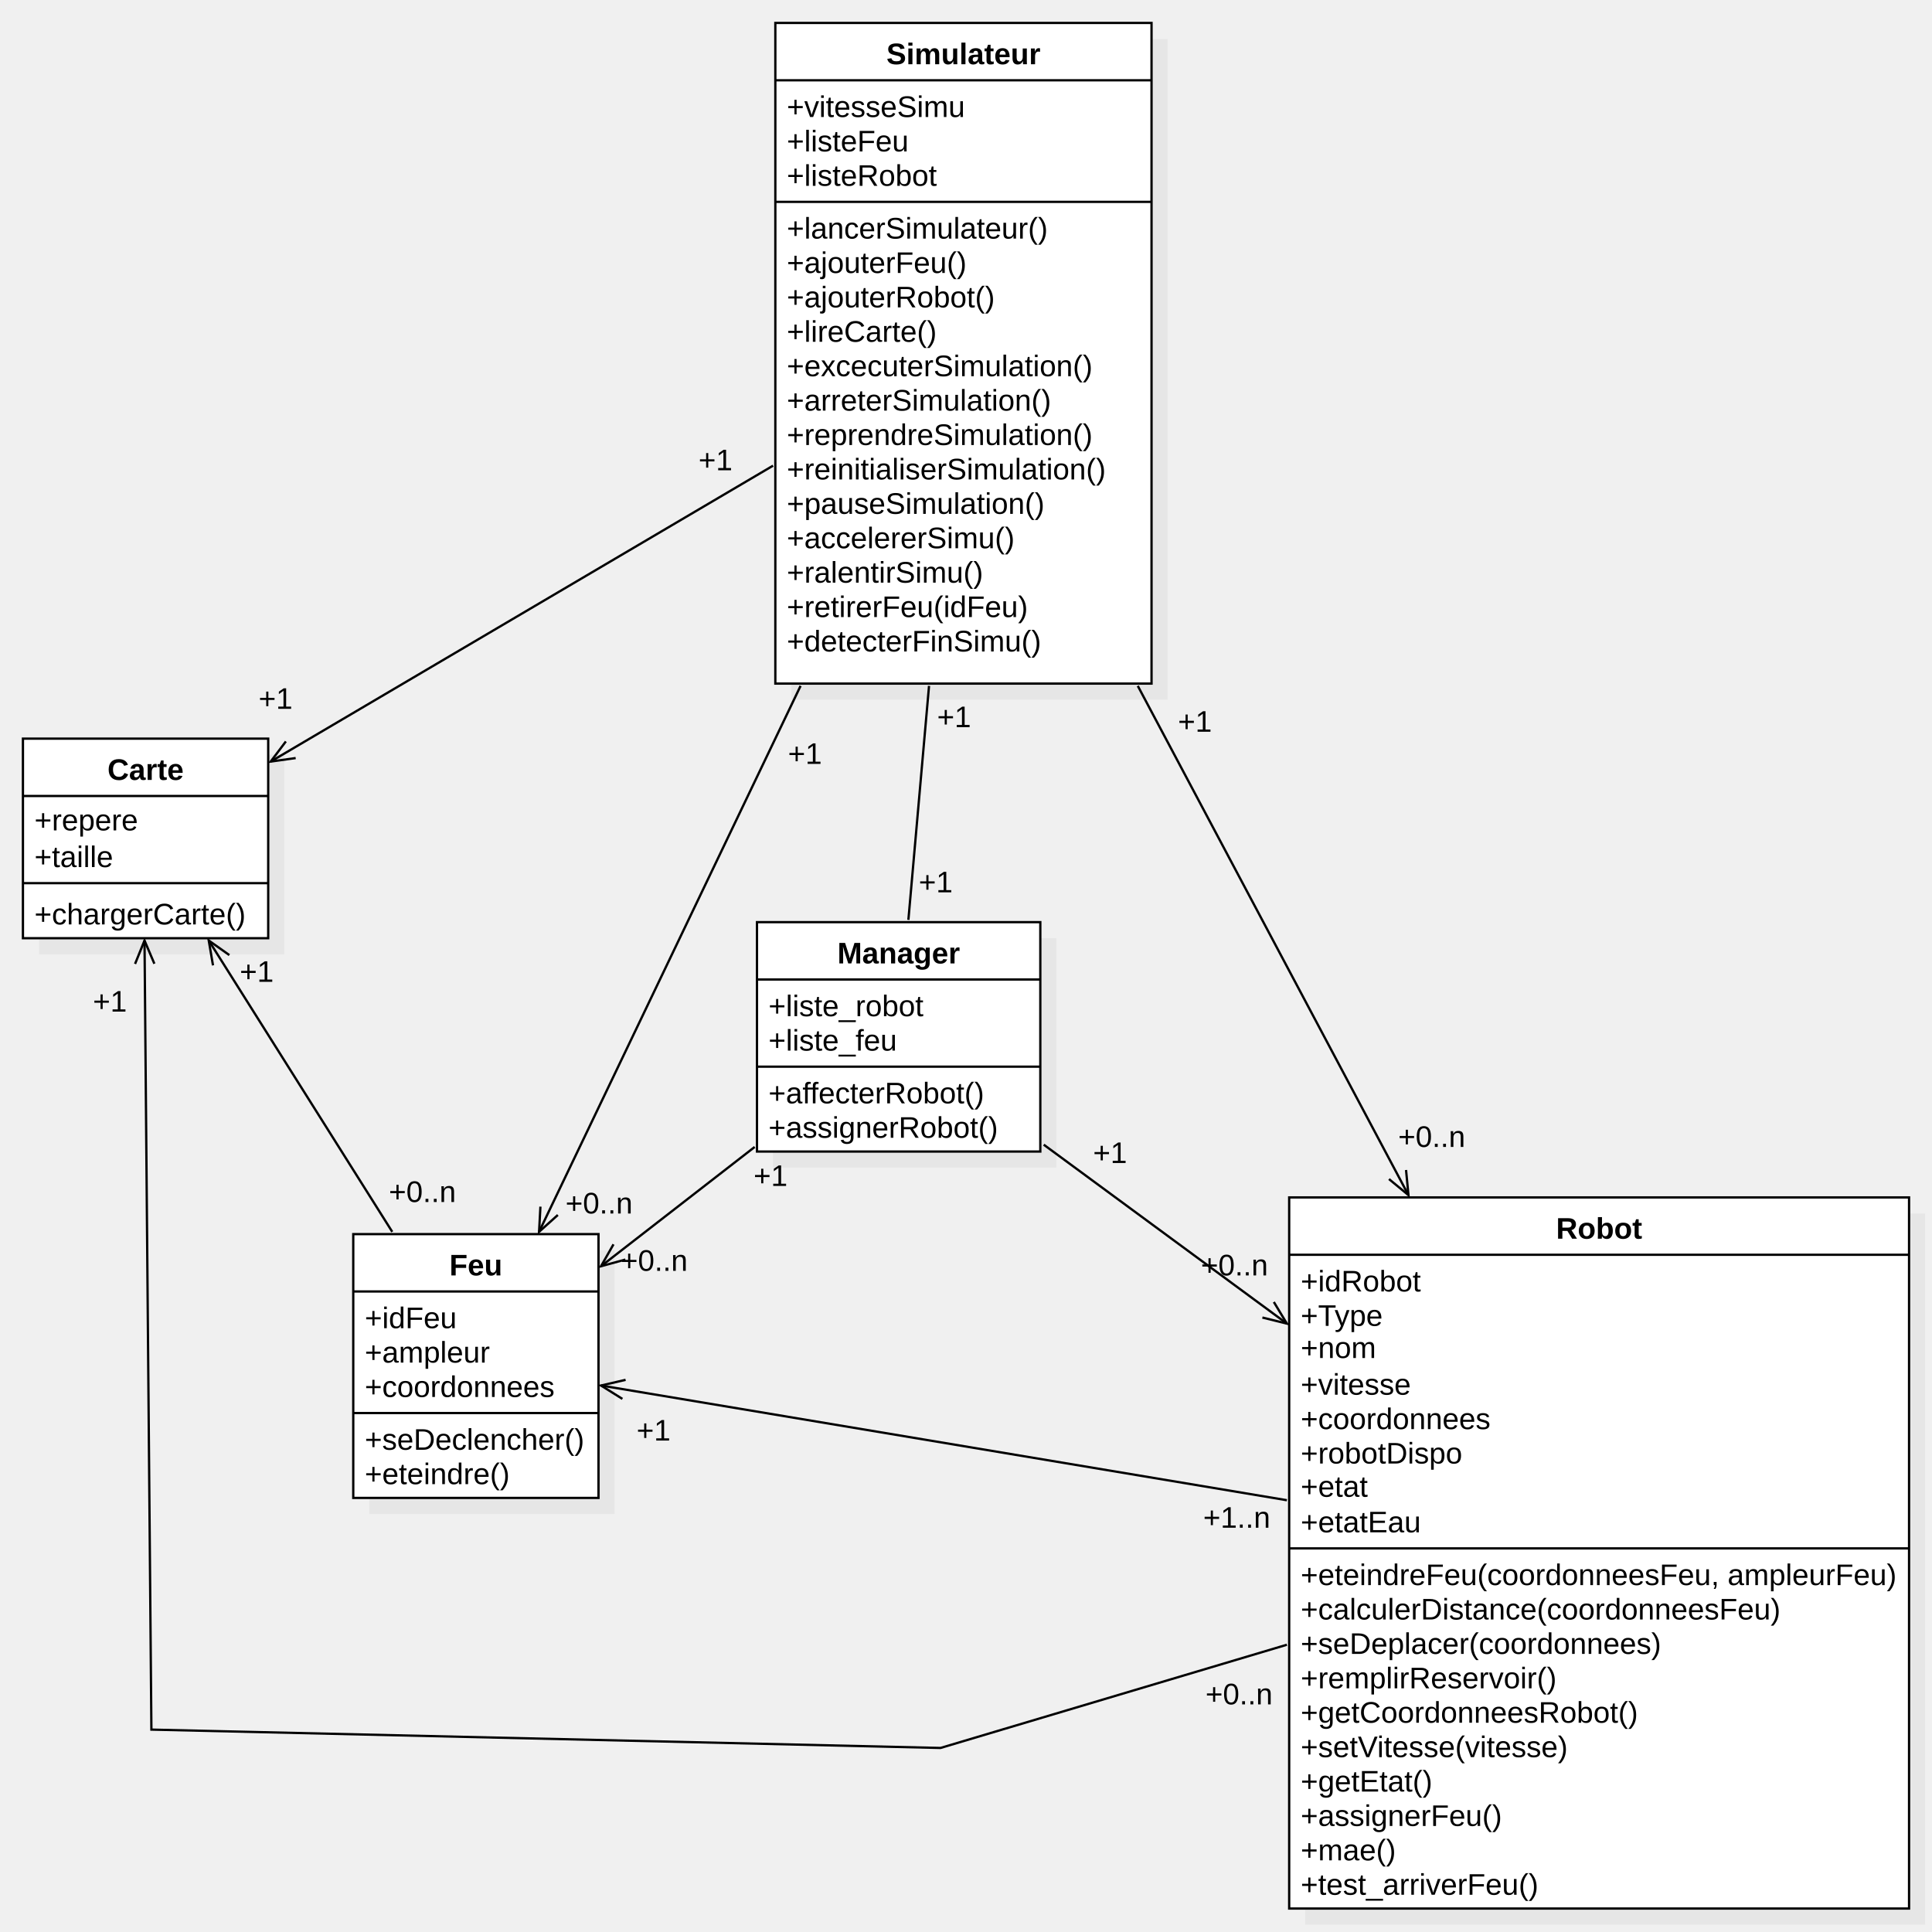
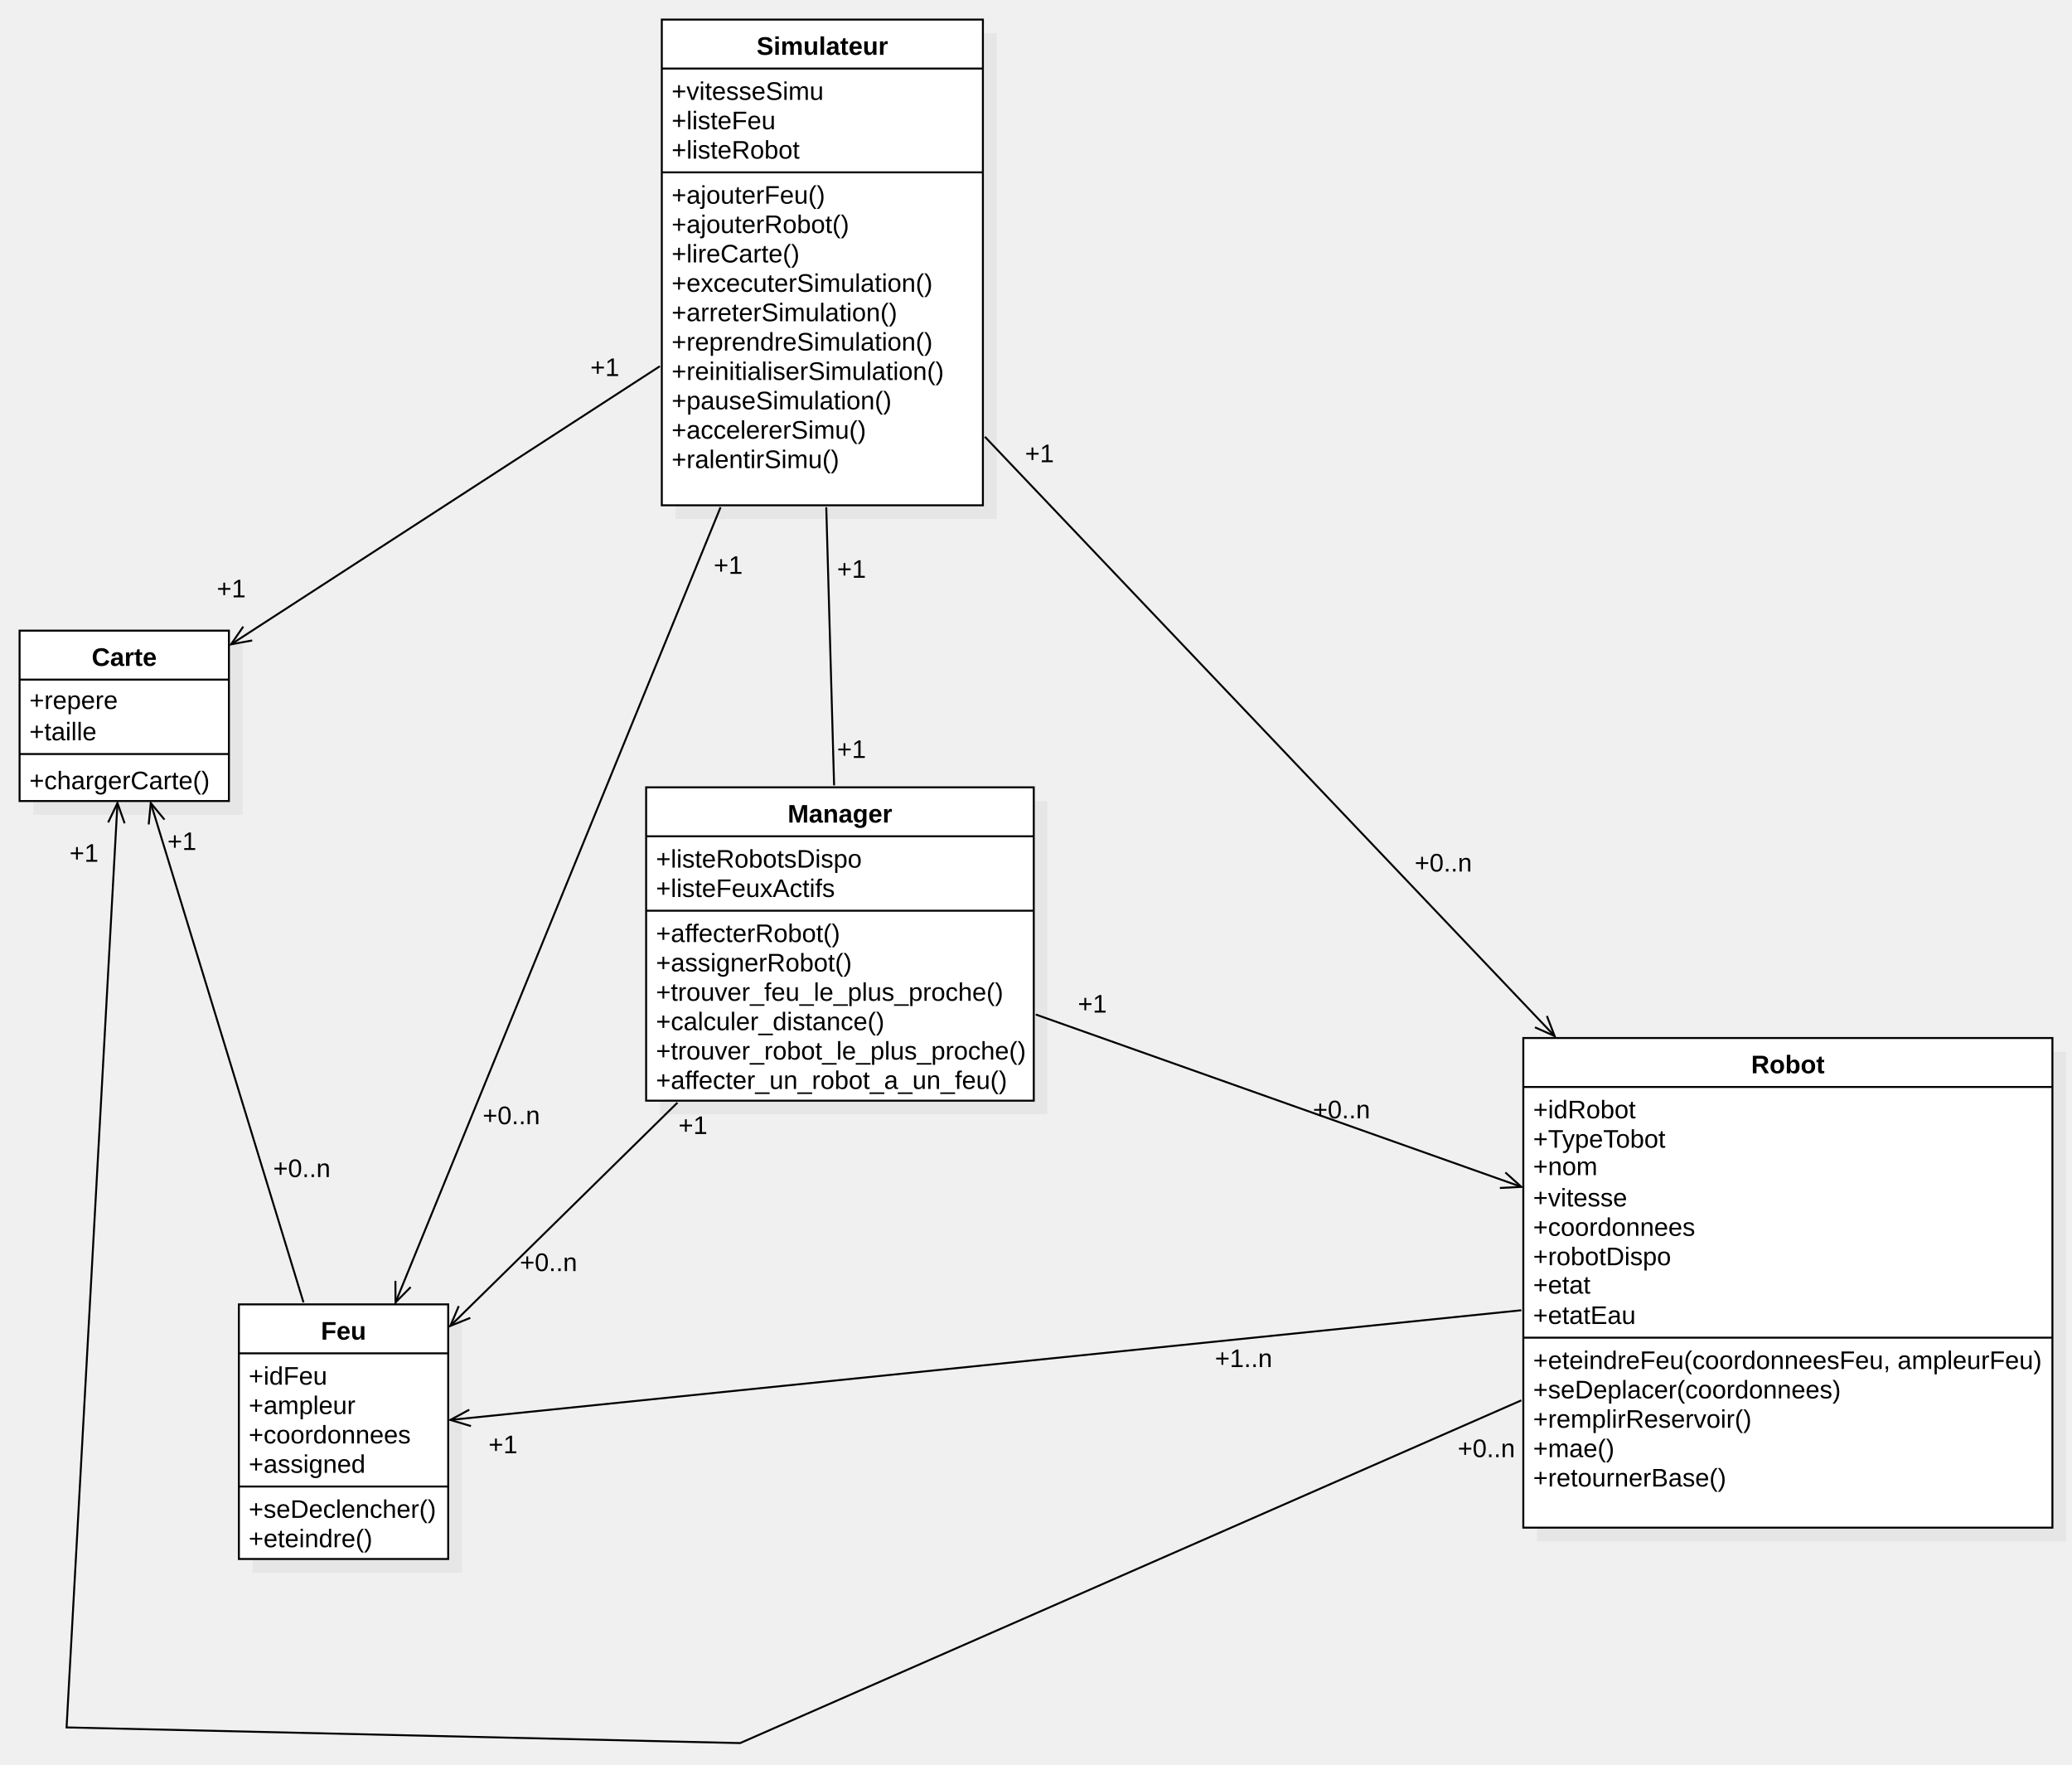
- <svg xmlns="http://www.w3.org/2000/svg" version="1.1" width="842.231" height="842">
+ <svg xmlns="http://www.w3.org/2000/svg" version="1.1" width="1058.231" height="901">
  <defs />
  <g>
    <g transform="translate(-38,10) scale(1,1)">
-       <rect fill="#C0C0C0" stroke="none" x="383" y="7" width="163.997" height="288" opacity="0.2" />
-     </g>
-     <g transform="translate(-38,10) scale(1,1)">
-       <rect fill="#ffffff" stroke="none" x="376" y="0" width="163.997" height="288" />
-     </g>
-     <g transform="translate(-38,10) scale(1,1)">
-       <path fill="none" stroke="#000000" d="M 376 0 L 539.997 0 L 539.997 288 L 376 288 L 376 0 Z Z" stroke-miterlimit="10" />
+       <rect fill="#C0C0C0" stroke="none" x="383" y="7" width="163.997" height="248" opacity="0.2" />
+     </g>
+     <g transform="translate(-38,10) scale(1,1)">
+       <rect fill="#ffffff" stroke="none" x="376" y="0" width="163.997" height="248" />
+     </g>
+     <g transform="translate(-38,10) scale(1,1)">
+       <path fill="none" stroke="#000000" d="M 376 0 L 539.997 0 L 539.997 248 L 376 248 L 376 0 Z Z" stroke-miterlimit="10" />
    </g>
    <g transform="translate(-38,10) scale(1,1)">
      <path fill="none" stroke="#000000" d="M 376 25 L 539.997 25" stroke-miterlimit="10" />
    </g>
    <g transform="translate(-38,10) scale(1,1)">
      <path fill="none" stroke="#000000" d="M 376 78 L 539.997 78" stroke-miterlimit="10" />
    </g>
    <g transform="translate(-38,10) scale(1,1)">
      <g>
        <path fill="none" stroke="none" />
        <text fill="#000000" stroke="none" font-family="Arial" font-size="13px" font-style="normal" font-weight="bold" text-decoration="none" x="424.407" y="18">Simulateur</text>
      </g>
    </g>
    <g transform="translate(-38,10) scale(1,1)">
      <g>
        <path fill="none" stroke="none" />
        <text fill="#000000" stroke="none" font-family="Arial" font-size="13px" font-style="normal" font-weight="normal" text-decoration="none" x="381" y="41">+vitesseSimu</text>
      </g>
    </g>
    <g transform="translate(-38,10) scale(1,1)">
      <g>
        <path fill="none" stroke="none" />
        <text fill="#000000" stroke="none" font-family="Arial" font-size="13px" font-style="normal" font-weight="normal" text-decoration="none" x="381" y="56">+listeFeu</text>
      </g>
    </g>
    <g transform="translate(-38,10) scale(1,1)">
      <g>
        <path fill="none" stroke="none" />
        <text fill="#000000" stroke="none" font-family="Arial" font-size="13px" font-style="normal" font-weight="normal" text-decoration="none" x="381" y="71">+listeRobot</text>
      </g>
    </g>
    <g transform="translate(-38,10) scale(1,1)">
      <g>
        <path fill="none" stroke="none" />
-         <text fill="#000000" stroke="none" font-family="Arial" font-size="13px" font-style="normal" font-weight="normal" text-decoration="none" x="381" y="94">+lancerSimulateur()</text>
-       </g>
-     </g>
-     <g transform="translate(-38,10) scale(1,1)">
-       <g>
-         <path fill="none" stroke="none" />
-         <text fill="#000000" stroke="none" font-family="Arial" font-size="13px" font-style="normal" font-weight="normal" text-decoration="none" x="381" y="109">+ajouterFeu()</text>
-       </g>
-     </g>
-     <g transform="translate(-38,10) scale(1,1)">
-       <g>
-         <path fill="none" stroke="none" />
-         <text fill="#000000" stroke="none" font-family="Arial" font-size="13px" font-style="normal" font-weight="normal" text-decoration="none" x="381" y="124">+ajouterRobot()</text>
-       </g>
-     </g>
-     <g transform="translate(-38,10) scale(1,1)">
-       <g>
-         <path fill="none" stroke="none" />
-         <text fill="#000000" stroke="none" font-family="Arial" font-size="13px" font-style="normal" font-weight="normal" text-decoration="none" x="381" y="139">+lireCarte()</text>
-       </g>
-     </g>
-     <g transform="translate(-38,10) scale(1,1)">
-       <g>
-         <path fill="none" stroke="none" />
-         <text fill="#000000" stroke="none" font-family="Arial" font-size="13px" font-style="normal" font-weight="normal" text-decoration="none" x="381" y="154">+excecuterSimulation()</text>
-       </g>
-     </g>
-     <g transform="translate(-38,10) scale(1,1)">
-       <g>
-         <path fill="none" stroke="none" />
-         <text fill="#000000" stroke="none" font-family="Arial" font-size="13px" font-style="normal" font-weight="normal" text-decoration="none" x="381" y="169">+arreterSimulation()</text>
-       </g>
-     </g>
-     <g transform="translate(-38,10) scale(1,1)">
-       <g>
-         <path fill="none" stroke="none" />
-         <text fill="#000000" stroke="none" font-family="Arial" font-size="13px" font-style="normal" font-weight="normal" text-decoration="none" x="381" y="184">+reprendreSimulation()</text>
-       </g>
-     </g>
-     <g transform="translate(-38,10) scale(1,1)">
-       <g>
-         <path fill="none" stroke="none" />
-         <text fill="#000000" stroke="none" font-family="Arial" font-size="13px" font-style="normal" font-weight="normal" text-decoration="none" x="381" y="199">+reinitialiserSimulation()</text>
-       </g>
-     </g>
-     <g transform="translate(-38,10) scale(1,1)">
-       <g>
-         <path fill="none" stroke="none" />
-         <text fill="#000000" stroke="none" font-family="Arial" font-size="13px" font-style="normal" font-weight="normal" text-decoration="none" x="381" y="214">+pauseSimulation()</text>
-       </g>
-     </g>
-     <g transform="translate(-38,10) scale(1,1)">
-       <g>
-         <path fill="none" stroke="none" />
-         <text fill="#000000" stroke="none" font-family="Arial" font-size="13px" font-style="normal" font-weight="normal" text-decoration="none" x="381" y="229">+accelererSimu()</text>
-       </g>
-     </g>
-     <g transform="translate(-38,10) scale(1,1)">
-       <g>
-         <path fill="none" stroke="none" />
-         <text fill="#000000" stroke="none" font-family="Arial" font-size="13px" font-style="normal" font-weight="normal" text-decoration="none" x="381" y="244">+ralentirSimu()</text>
-       </g>
-     </g>
-     <g transform="translate(-38,10) scale(1,1)">
-       <g>
-         <path fill="none" stroke="none" />
-         <text fill="#000000" stroke="none" font-family="Arial" font-size="13px" font-style="normal" font-weight="normal" text-decoration="none" x="381" y="259">+retirerFeu(idFeu)</text>
-       </g>
-     </g>
-     <g transform="translate(-38,10) scale(1,1)">
-       <g>
-         <path fill="none" stroke="none" />
-         <text fill="#000000" stroke="none" font-family="Arial" font-size="13px" font-style="normal" font-weight="normal" text-decoration="none" x="381" y="274">+detecterFinSimu()</text>
+         <text fill="#000000" stroke="none" font-family="Arial" font-size="13px" font-style="normal" font-weight="normal" text-decoration="none" x="381" y="94">+ajouterFeu()</text>
+       </g>
+     </g>
+     <g transform="translate(-38,10) scale(1,1)">
+       <g>
+         <path fill="none" stroke="none" />
+         <text fill="#000000" stroke="none" font-family="Arial" font-size="13px" font-style="normal" font-weight="normal" text-decoration="none" x="381" y="109">+ajouterRobot()</text>
+       </g>
+     </g>
+     <g transform="translate(-38,10) scale(1,1)">
+       <g>
+         <path fill="none" stroke="none" />
+         <text fill="#000000" stroke="none" font-family="Arial" font-size="13px" font-style="normal" font-weight="normal" text-decoration="none" x="381" y="124">+lireCarte()</text>
+       </g>
+     </g>
+     <g transform="translate(-38,10) scale(1,1)">
+       <g>
+         <path fill="none" stroke="none" />
+         <text fill="#000000" stroke="none" font-family="Arial" font-size="13px" font-style="normal" font-weight="normal" text-decoration="none" x="381" y="139">+excecuterSimulation()</text>
+       </g>
+     </g>
+     <g transform="translate(-38,10) scale(1,1)">
+       <g>
+         <path fill="none" stroke="none" />
+         <text fill="#000000" stroke="none" font-family="Arial" font-size="13px" font-style="normal" font-weight="normal" text-decoration="none" x="381" y="154">+arreterSimulation()</text>
+       </g>
+     </g>
+     <g transform="translate(-38,10) scale(1,1)">
+       <g>
+         <path fill="none" stroke="none" />
+         <text fill="#000000" stroke="none" font-family="Arial" font-size="13px" font-style="normal" font-weight="normal" text-decoration="none" x="381" y="169">+reprendreSimulation()</text>
+       </g>
+     </g>
+     <g transform="translate(-38,10) scale(1,1)">
+       <g>
+         <path fill="none" stroke="none" />
+         <text fill="#000000" stroke="none" font-family="Arial" font-size="13px" font-style="normal" font-weight="normal" text-decoration="none" x="381" y="184">+reinitialiserSimulation()</text>
+       </g>
+     </g>
+     <g transform="translate(-38,10) scale(1,1)">
+       <g>
+         <path fill="none" stroke="none" />
+         <text fill="#000000" stroke="none" font-family="Arial" font-size="13px" font-style="normal" font-weight="normal" text-decoration="none" x="381" y="199">+pauseSimulation()</text>
+       </g>
+     </g>
+     <g transform="translate(-38,10) scale(1,1)">
+       <g>
+         <path fill="none" stroke="none" />
+         <text fill="#000000" stroke="none" font-family="Arial" font-size="13px" font-style="normal" font-weight="normal" text-decoration="none" x="381" y="214">+accelererSimu()</text>
+       </g>
+     </g>
+     <g transform="translate(-38,10) scale(1,1)">
+       <g>
+         <path fill="none" stroke="none" />
+         <text fill="#000000" stroke="none" font-family="Arial" font-size="13px" font-style="normal" font-weight="normal" text-decoration="none" x="381" y="229">+ralentirSimu()</text>
      </g>
    </g>
    <g transform="translate(-38,10) scale(1,1)">
      <rect fill="#C0C0C0" stroke="none" x="55" y="319" width="106.92" height="87" opacity="0.2" />
    </g>
    <g transform="translate(-38,10) scale(1,1)">
      <rect fill="#ffffff" stroke="none" x="48" y="312" width="106.92" height="87" />
    </g>
    <g transform="translate(-38,10) scale(1,1)">
      <path fill="none" stroke="#000000" d="M 48 312 L 154.92 312 L 154.92 399 L 48 399 L 48 312 Z Z" stroke-miterlimit="10" />
    </g>
    <g transform="translate(-38,10) scale(1,1)">
      <path fill="none" stroke="#000000" d="M 48 337 L 154.92 337" stroke-miterlimit="10" />
    </g>
    <g transform="translate(-38,10) scale(1,1)">
      <path fill="none" stroke="#000000" d="M 48 375 L 154.92 375" stroke-miterlimit="10" />
    </g>
    <g transform="translate(-38,10) scale(1,1)">
      <g>
        <path fill="none" stroke="none" />
        <text fill="#000000" stroke="none" font-family="Arial" font-size="13px" font-style="normal" font-weight="bold" text-decoration="none" x="84.842" y="330">Carte</text>
      </g>
    </g>
    <g transform="translate(-38,10) scale(1,1)">
      <g>
        <path fill="none" stroke="none" />
        <text fill="#000000" stroke="none" font-family="Arial" font-size="13px" font-style="normal" font-weight="normal" text-decoration="none" x="53" y="352">+repere</text>
      </g>
    </g>
    <g transform="translate(-38,10) scale(1,1)">
      <g>
        <path fill="none" stroke="none" />
        <text fill="#000000" stroke="none" font-family="Arial" font-size="13px" font-style="normal" font-weight="normal" text-decoration="none" x="53" y="368">+taille</text>
      </g>
    </g>
    <g transform="translate(-38,10) scale(1,1)">
      <g>
        <path fill="none" stroke="none" />
        <text fill="#000000" stroke="none" font-family="Arial" font-size="13px" font-style="normal" font-weight="normal" text-decoration="none" x="53" y="393">+chargerCarte()</text>
      </g>
    </g>
    <g transform="translate(-38,10) scale(1,1)">
-       <rect fill="#C0C0C0" stroke="none" x="375" y="399" width="123.512" height="100" opacity="0.2" />
-     </g>
-     <g transform="translate(-38,10) scale(1,1)">
-       <rect fill="#ffffff" stroke="none" x="368" y="392" width="123.512" height="100" />
-     </g>
-     <g transform="translate(-38,10) scale(1,1)">
-       <path fill="none" stroke="#000000" d="M 368 392 L 491.512 392 L 491.512 492 L 368 492 L 368 392 Z Z" stroke-miterlimit="10" />
-     </g>
-     <g transform="translate(-38,10) scale(1,1)">
-       <path fill="none" stroke="#000000" d="M 368 417 L 491.512 417" stroke-miterlimit="10" />
-     </g>
-     <g transform="translate(-38,10) scale(1,1)">
-       <path fill="none" stroke="#000000" d="M 368 455 L 491.512 455" stroke-miterlimit="10" />
-     </g>
-     <g transform="translate(-38,10) scale(1,1)">
-       <g>
-         <path fill="none" stroke="none" />
-         <text fill="#000000" stroke="none" font-family="Arial" font-size="13px" font-style="normal" font-weight="bold" text-decoration="none" x="403.026" y="410">Manager</text>
-       </g>
-     </g>
-     <g transform="translate(-38,10) scale(1,1)">
-       <g>
-         <path fill="none" stroke="none" />
-         <text fill="#000000" stroke="none" font-family="Arial" font-size="13px" font-style="normal" font-weight="normal" text-decoration="none" x="373" y="433">+liste_robot</text>
-       </g>
-     </g>
-     <g transform="translate(-38,10) scale(1,1)">
-       <g>
-         <path fill="none" stroke="none" />
-         <text fill="#000000" stroke="none" font-family="Arial" font-size="13px" font-style="normal" font-weight="normal" text-decoration="none" x="373" y="448">+liste_feu</text>
+       <rect fill="#C0C0C0" stroke="none" x="375" y="399" width="197.976" height="160" opacity="0.2" />
+     </g>
+     <g transform="translate(-38,10) scale(1,1)">
+       <rect fill="#ffffff" stroke="none" x="368" y="392" width="197.976" height="160" />
+     </g>
+     <g transform="translate(-38,10) scale(1,1)">
+       <path fill="none" stroke="#000000" d="M 368 392 L 565.976 392 L 565.976 552 L 368 552 L 368 392 Z Z" stroke-miterlimit="10" />
+     </g>
+     <g transform="translate(-38,10) scale(1,1)">
+       <path fill="none" stroke="#000000" d="M 368 417 L 565.976 417" stroke-miterlimit="10" />
+     </g>
+     <g transform="translate(-38,10) scale(1,1)">
+       <path fill="none" stroke="#000000" d="M 368 455 L 565.976 455" stroke-miterlimit="10" />
+     </g>
+     <g transform="translate(-38,10) scale(1,1)">
+       <g>
+         <path fill="none" stroke="none" />
+         <text fill="#000000" stroke="none" font-family="Arial" font-size="13px" font-style="normal" font-weight="bold" text-decoration="none" x="440.258" y="410">Manager</text>
+       </g>
+     </g>
+     <g transform="translate(-38,10) scale(1,1)">
+       <g>
+         <path fill="none" stroke="none" />
+         <text fill="#000000" stroke="none" font-family="Arial" font-size="13px" font-style="normal" font-weight="normal" text-decoration="none" x="373" y="433">+listeRobotsDispo</text>
+       </g>
+     </g>
+     <g transform="translate(-38,10) scale(1,1)">
+       <g>
+         <path fill="none" stroke="none" />
+         <text fill="#000000" stroke="none" font-family="Arial" font-size="13px" font-style="normal" font-weight="normal" text-decoration="none" x="373" y="448">+listeFeuxActifs</text>
      </g>
    </g>
    <g transform="translate(-38,10) scale(1,1)">
      <g>
        <path fill="none" stroke="none" />
        <text fill="#000000" stroke="none" font-family="Arial" font-size="13px" font-style="normal" font-weight="normal" text-decoration="none" x="373" y="471">+affecterRobot()</text>
      </g>
    </g>
    <g transform="translate(-38,10) scale(1,1)">
      <g>
        <path fill="none" stroke="none" />
        <text fill="#000000" stroke="none" font-family="Arial" font-size="13px" font-style="normal" font-weight="normal" text-decoration="none" x="373" y="486">+assignerRobot()</text>
      </g>
    </g>
    <g transform="translate(-38,10) scale(1,1)">
-       <rect fill="#C0C0C0" stroke="none" x="199" y="535" width="106.906" height="115" opacity="0.2" />
-     </g>
-     <g transform="translate(-38,10) scale(1,1)">
-       <rect fill="#ffffff" stroke="none" x="192" y="528" width="106.906" height="115" />
-     </g>
-     <g transform="translate(-38,10) scale(1,1)">
-       <path fill="none" stroke="#000000" d="M 192 528 L 298.906 528 L 298.906 643 L 192 643 L 192 528 Z Z" stroke-miterlimit="10" />
-     </g>
-     <g transform="translate(-38,10) scale(1,1)">
-       <path fill="none" stroke="#000000" d="M 192 553 L 298.906 553" stroke-miterlimit="10" />
-     </g>
-     <g transform="translate(-38,10) scale(1,1)">
-       <path fill="none" stroke="#000000" d="M 192 606 L 298.906 606" stroke-miterlimit="10" />
-     </g>
-     <g transform="translate(-38,10) scale(1,1)">
-       <g>
-         <path fill="none" stroke="none" />
-         <text fill="#000000" stroke="none" font-family="Arial" font-size="13px" font-style="normal" font-weight="bold" text-decoration="none" x="233.897" y="546">Feu</text>
-       </g>
-     </g>
-     <g transform="translate(-38,10) scale(1,1)">
-       <g>
-         <path fill="none" stroke="none" />
-         <text fill="#000000" stroke="none" font-family="Arial" font-size="13px" font-style="normal" font-weight="normal" text-decoration="none" x="197" y="569">+idFeu</text>
-       </g>
-     </g>
-     <g transform="translate(-38,10) scale(1,1)">
-       <g>
-         <path fill="none" stroke="none" />
-         <text fill="#000000" stroke="none" font-family="Arial" font-size="13px" font-style="normal" font-weight="normal" text-decoration="none" x="197" y="584">+ampleur</text>
-       </g>
-     </g>
-     <g transform="translate(-38,10) scale(1,1)">
-       <g>
-         <path fill="none" stroke="none" />
-         <text fill="#000000" stroke="none" font-family="Arial" font-size="13px" font-style="normal" font-weight="normal" text-decoration="none" x="197" y="599">+coordonnees</text>
-       </g>
-     </g>
-     <g transform="translate(-38,10) scale(1,1)">
-       <g>
-         <path fill="none" stroke="none" />
-         <text fill="#000000" stroke="none" font-family="Arial" font-size="13px" font-style="normal" font-weight="normal" text-decoration="none" x="197" y="622">+seDeclencher()</text>
-       </g>
-     </g>
-     <g transform="translate(-38,10) scale(1,1)">
-       <g>
-         <path fill="none" stroke="none" />
-         <text fill="#000000" stroke="none" font-family="Arial" font-size="13px" font-style="normal" font-weight="normal" text-decoration="none" x="197" y="637">+eteindre()</text>
-       </g>
-     </g>
-     <g transform="translate(-38,10) scale(1,1)">
-       <rect fill="#C0C0C0" stroke="none" x="607" y="519" width="270.231" height="310" opacity="0.2" />
-     </g>
-     <g transform="translate(-38,10) scale(1,1)">
-       <rect fill="#ffffff" stroke="none" x="600" y="512" width="270.231" height="310" />
-     </g>
-     <g transform="translate(-38,10) scale(1,1)">
-       <path fill="none" stroke="#000000" d="M 600 512 L 870.231 512 L 870.231 822 L 600 822 L 600 512 Z Z" stroke-miterlimit="10" />
-     </g>
-     <g transform="translate(-38,10) scale(1,1)">
-       <path fill="none" stroke="#000000" d="M 600 537 L 870.231 537" stroke-miterlimit="10" />
-     </g>
-     <g transform="translate(-38,10) scale(1,1)">
-       <path fill="none" stroke="#000000" d="M 600 665 L 870.231 665" stroke-miterlimit="10" />
-     </g>
-     <g transform="translate(-38,10) scale(1,1)">
-       <g>
-         <path fill="none" stroke="none" />
-         <text fill="#000000" stroke="none" font-family="Arial" font-size="13px" font-style="normal" font-weight="bold" text-decoration="none" x="716.346" y="530">Robot</text>
-       </g>
-     </g>
-     <g transform="translate(-38,10) scale(1,1)">
-       <g>
-         <path fill="none" stroke="none" />
-         <text fill="#000000" stroke="none" font-family="Arial" font-size="13px" font-style="normal" font-weight="normal" text-decoration="none" x="605" y="553">+idRobot</text>
-       </g>
-     </g>
-     <g transform="translate(-38,10) scale(1,1)">
-       <g>
-         <path fill="none" stroke="none" />
-         <text fill="#000000" stroke="none" font-family="Arial" font-size="13px" font-style="normal" font-weight="normal" text-decoration="none" x="605" y="568">+Type</text>
-       </g>
-     </g>
-     <g transform="translate(-38,10) scale(1,1)">
-       <g>
-         <path fill="none" stroke="none" />
-         <text fill="#000000" stroke="none" font-family="Arial" font-size="13px" font-style="normal" font-weight="normal" text-decoration="none" x="605" y="582">+nom</text>
-       </g>
-     </g>
-     <g transform="translate(-38,10) scale(1,1)">
-       <g>
-         <path fill="none" stroke="none" />
-         <text fill="#000000" stroke="none" font-family="Arial" font-size="13px" font-style="normal" font-weight="normal" text-decoration="none" x="605" y="598">+vitesse</text>
-       </g>
-     </g>
-     <g transform="translate(-38,10) scale(1,1)">
-       <g>
-         <path fill="none" stroke="none" />
-         <text fill="#000000" stroke="none" font-family="Arial" font-size="13px" font-style="normal" font-weight="normal" text-decoration="none" x="605" y="613">+coordonnees</text>
-       </g>
-     </g>
-     <g transform="translate(-38,10) scale(1,1)">
-       <g>
-         <path fill="none" stroke="none" />
-         <text fill="#000000" stroke="none" font-family="Arial" font-size="13px" font-style="normal" font-weight="normal" text-decoration="none" x="605" y="628">+robotDispo</text>
-       </g>
-     </g>
-     <g transform="translate(-38,10) scale(1,1)">
-       <g>
-         <path fill="none" stroke="none" />
-         <text fill="#000000" stroke="none" font-family="Arial" font-size="13px" font-style="normal" font-weight="normal" text-decoration="none" x="605" y="642.5">+etat</text>
-       </g>
-     </g>
-     <g transform="translate(-38,10) scale(1,1)">
-       <g>
-         <path fill="none" stroke="none" />
-         <text fill="#000000" stroke="none" font-family="Arial" font-size="13px" font-style="normal" font-weight="normal" text-decoration="none" x="605" y="658">+etatEau</text>
-       </g>
-     </g>
-     <g transform="translate(-38,10) scale(1,1)">
-       <g>
-         <path fill="none" stroke="none" />
-         <text fill="#000000" stroke="none" font-family="Arial" font-size="13px" font-style="normal" font-weight="normal" text-decoration="none" x="605" y="681">+eteindreFeu(coordonneesFeu, ampleurFeu)</text>
-       </g>
-     </g>
-     <g transform="translate(-38,10) scale(1,1)">
-       <g>
-         <path fill="none" stroke="none" />
-         <text fill="#000000" stroke="none" font-family="Arial" font-size="13px" font-style="normal" font-weight="normal" text-decoration="none" x="605" y="696">+calculerDistance(coordonneesFeu)</text>
-       </g>
-     </g>
-     <g transform="translate(-38,10) scale(1,1)">
-       <g>
-         <path fill="none" stroke="none" />
-         <text fill="#000000" stroke="none" font-family="Arial" font-size="13px" font-style="normal" font-weight="normal" text-decoration="none" x="605" y="711">+seDeplacer(coordonnees)</text>
-       </g>
-     </g>
-     <g transform="translate(-38,10) scale(1,1)">
-       <g>
-         <path fill="none" stroke="none" />
-         <text fill="#000000" stroke="none" font-family="Arial" font-size="13px" font-style="normal" font-weight="normal" text-decoration="none" x="605" y="726">+remplirReservoir()</text>
-       </g>
-     </g>
-     <g transform="translate(-38,10) scale(1,1)">
-       <g>
-         <path fill="none" stroke="none" />
-         <text fill="#000000" stroke="none" font-family="Arial" font-size="13px" font-style="normal" font-weight="normal" text-decoration="none" x="605" y="741">+getCoordonneesRobot()</text>
-       </g>
-     </g>
-     <g transform="translate(-38,10) scale(1,1)">
-       <g>
-         <path fill="none" stroke="none" />
-         <text fill="#000000" stroke="none" font-family="Arial" font-size="13px" font-style="normal" font-weight="normal" text-decoration="none" x="605" y="756">+setVitesse(vitesse)</text>
-       </g>
-     </g>
-     <g transform="translate(-38,10) scale(1,1)">
-       <g>
-         <path fill="none" stroke="none" />
-         <text fill="#000000" stroke="none" font-family="Arial" font-size="13px" font-style="normal" font-weight="normal" text-decoration="none" x="605" y="771">+getEtat()</text>
-       </g>
-     </g>
-     <g transform="translate(-38,10) scale(1,1)">
-       <g>
-         <path fill="none" stroke="none" />
-         <text fill="#000000" stroke="none" font-family="Arial" font-size="13px" font-style="normal" font-weight="normal" text-decoration="none" x="605" y="786">+assignerFeu()</text>
-       </g>
-     </g>
-     <g transform="translate(-38,10) scale(1,1)">
-       <g>
-         <path fill="none" stroke="none" />
-         <text fill="#000000" stroke="none" font-family="Arial" font-size="13px" font-style="normal" font-weight="normal" text-decoration="none" x="605" y="801">+mae()</text>
-       </g>
-     </g>
-     <g transform="translate(-38,10) scale(1,1)">
-       <g>
-         <path fill="none" stroke="none" />
-         <text fill="#000000" stroke="none" font-family="Arial" font-size="13px" font-style="normal" font-weight="normal" text-decoration="none" x="605" y="816">+test_arriverFeu()</text>
-       </g>
-     </g>
-     <g transform="translate(-38,10) scale(1,1)">
-       <path fill="none" stroke="#000000" d="M 443 289 L 434 391" stroke-miterlimit="10" />
-     </g>
-     <g transform="translate(-38,10) scale(1,1)">
-       <g>
-         <path fill="none" stroke="none" />
-         <text fill="#000000" stroke="none" font-family="Arial" font-size="13px" font-style="normal" font-weight="normal" text-decoration="none" x="446.5" y="307">+1</text>
-       </g>
-     </g>
-     <g transform="translate(-38,10) scale(1,1)">
-       <g>
-         <path fill="none" stroke="none" />
-         <text fill="#000000" stroke="none" font-family="Arial" font-size="13px" font-style="normal" font-weight="normal" text-decoration="none" x="438.5" y="379">+1</text>
-       </g>
-     </g>
-     <g transform="translate(-38,10) scale(1,1)">
-       <path fill="none" stroke="#000000" d="M 493 489 L 599 567" stroke-miterlimit="10" />
-     </g>
-     <g transform="translate(-38,10) scale(1,1)">
-       <path fill="none" stroke="#000000" d="M 588.32 564.367 L 599 567 L 593.309 557.586" stroke-miterlimit="10" />
-     </g>
-     <g transform="translate(-38,10) scale(1,1)">
-       <g>
-         <path fill="none" stroke="none" />
-         <text fill="#000000" stroke="none" font-family="Arial" font-size="13px" font-style="normal" font-weight="normal" text-decoration="none" x="561.5" y="546">+0..n</text>
-       </g>
-     </g>
-     <g transform="translate(-38,10) scale(1,1)">
-       <g>
-         <path fill="none" stroke="none" />
-         <text fill="#000000" stroke="none" font-family="Arial" font-size="13px" font-style="normal" font-weight="normal" text-decoration="none" x="514.5" y="497">+1</text>
-       </g>
-     </g>
-     <g transform="translate(-38,10) scale(1,1)">
-       <path fill="none" stroke="#000000" d="M 367 490 L 300 542" stroke-miterlimit="10" />
-     </g>
-     <g transform="translate(-38,10) scale(1,1)">
-       <path fill="none" stroke="#000000" d="M 305.447 532.444 L 300 542 L 310.609 539.094" stroke-miterlimit="10" />
-     </g>
-     <g transform="translate(-38,10) scale(1,1)">
-       <g>
-         <path fill="none" stroke="none" />
-         <text fill="#000000" stroke="none" font-family="Arial" font-size="13px" font-style="normal" font-weight="normal" text-decoration="none" x="308.5" y="544">+0..n</text>
-       </g>
-     </g>
-     <g transform="translate(-38,10) scale(1,1)">
-       <g>
-         <path fill="none" stroke="none" />
-         <text fill="#000000" stroke="none" font-family="Arial" font-size="13px" font-style="normal" font-weight="normal" text-decoration="none" x="366.5" y="507">+1</text>
-       </g>
-     </g>
-     <g transform="translate(-38,10) scale(1,1)">
-       <path fill="none" stroke="#000000" d="M 599 644 L 300 594" stroke-miterlimit="10" />
-     </g>
-     <g transform="translate(-38,10) scale(1,1)">
-       <path fill="none" stroke="#000000" d="M 310.718 591.524 L 300 594 L 309.329 599.828" stroke-miterlimit="10" />
-     </g>
-     <g transform="translate(-38,10) scale(1,1)">
-       <g>
-         <path fill="none" stroke="none" />
-         <text fill="#000000" stroke="none" font-family="Arial" font-size="13px" font-style="normal" font-weight="normal" text-decoration="none" x="562.5" y="656">+1..n</text>
-       </g>
-     </g>
-     <g transform="translate(-38,10) scale(1,1)">
-       <g>
-         <path fill="none" stroke="none" />
-         <text fill="#000000" stroke="none" font-family="Arial" font-size="13px" font-style="normal" font-weight="normal" text-decoration="none" x="315.5" y="618">+1</text>
-       </g>
-     </g>
-     <g transform="translate(-38,10) scale(1,1)">
-       <path fill="none" stroke="#000000" d="M 387 289 L 273 527" stroke-miterlimit="10" />
-     </g>
-     <g transform="translate(-38,10) scale(1,1)">
-       <path fill="none" stroke="#000000" d="M 273.594 516.016 L 273 527 L 281.187 519.653" stroke-miterlimit="10" />
-     </g>
-     <g transform="translate(-38,10) scale(1,1)">
-       <g>
-         <path fill="none" stroke="none" />
-         <text fill="#000000" stroke="none" font-family="Arial" font-size="13px" font-style="normal" font-weight="normal" text-decoration="none" x="284.5" y="519">+0..n</text>
-       </g>
-     </g>
-     <g transform="translate(-38,10) scale(1,1)">
-       <g>
-         <path fill="none" stroke="none" />
-         <text fill="#000000" stroke="none" font-family="Arial" font-size="13px" font-style="normal" font-weight="normal" text-decoration="none" x="381.5" y="323">+1</text>
-       </g>
-     </g>
-     <g transform="translate(-38,10) scale(1,1)">
-       <path fill="none" stroke="#000000" d="M 534 289 L 652 511" stroke-miterlimit="10" />
-     </g>
-     <g transform="translate(-38,10) scale(1,1)">
-       <path fill="none" stroke="#000000" d="M 643.513 504.002 L 652 511 L 650.947 500.05" stroke-miterlimit="10" />
-     </g>
-     <g transform="translate(-38,10) scale(1,1)">
-       <g>
-         <path fill="none" stroke="none" />
-         <text fill="#000000" stroke="none" font-family="Arial" font-size="13px" font-style="normal" font-weight="normal" text-decoration="none" x="647.5" y="490">+0..n</text>
-       </g>
-     </g>
-     <g transform="translate(-38,10) scale(1,1)">
-       <g>
-         <path fill="none" stroke="none" />
-         <text fill="#000000" stroke="none" font-family="Arial" font-size="13px" font-style="normal" font-weight="normal" text-decoration="none" x="551.5" y="309">+1</text>
-       </g>
-     </g>
-     <g transform="translate(-38,10) scale(1,1)">
-       <path fill="none" stroke="#000000" d="M 375 193 L 156 322" stroke-miterlimit="10" />
-     </g>
-     <g transform="translate(-38,10) scale(1,1)">
-       <path fill="none" stroke="#000000" d="M 162.62 313.215 L 156 322 L 166.893 320.469" stroke-miterlimit="10" />
-     </g>
-     <g transform="translate(-38,10) scale(1,1)">
-       <g>
-         <path fill="none" stroke="none" />
-         <text fill="#000000" stroke="none" font-family="Arial" font-size="13px" font-style="normal" font-weight="normal" text-decoration="none" x="342.5" y="195">+1</text>
-       </g>
-     </g>
-     <g transform="translate(-38,10) scale(1,1)">
-       <g>
-         <path fill="none" stroke="none" />
-         <text fill="#000000" stroke="none" font-family="Arial" font-size="13px" font-style="normal" font-weight="normal" text-decoration="none" x="150.727" y="299">+1</text>
-       </g>
-     </g>
-     <g transform="translate(-38,10) scale(1,1)">
-       <path fill="none" stroke="#000000" d="M 599 707 L 448 752 L 104 744 L 101 400" stroke-miterlimit="10" />
-     </g>
-     <g transform="translate(-38,10) scale(1,1)">
-       <path fill="none" stroke="#000000" d="M 105.298 410.126 L 101 400 L 96.879 410.199" stroke-miterlimit="10" />
-     </g>
-     <g transform="translate(-38,10) scale(1,1)">
-       <g>
-         <path fill="none" stroke="none" />
-         <text fill="#000000" stroke="none" font-family="Arial" font-size="13px" font-style="normal" font-weight="normal" text-decoration="none" x="563.5" y="733">+0..n</text>
-       </g>
-     </g>
-     <g transform="translate(-38,10) scale(1,1)">
-       <g>
-         <path fill="none" stroke="none" />
-         <text fill="#000000" stroke="none" font-family="Arial" font-size="13px" font-style="normal" font-weight="normal" text-decoration="none" x="78.5" y="431">+1</text>
-       </g>
-     </g>
-     <g transform="translate(-38,10) scale(1,1)">
-       <path fill="none" stroke="#000000" d="M 209 527 L 129 400" stroke-miterlimit="10" />
-     </g>
-     <g transform="translate(-38,10) scale(1,1)">
-       <path fill="none" stroke="#000000" d="M 137.978 406.355 L 129 400 L 130.855 410.842" stroke-miterlimit="10" />
-     </g>
-     <g transform="translate(-38,10) scale(1,1)">
-       <g>
-         <path fill="none" stroke="none" />
-         <text fill="#000000" stroke="none" font-family="Arial" font-size="13px" font-style="normal" font-weight="normal" text-decoration="none" x="207.5" y="514">+0..n</text>
-       </g>
-     </g>
-     <g transform="translate(-38,10) scale(1,1)">
-       <g>
-         <path fill="none" stroke="none" />
-         <text fill="#000000" stroke="none" font-family="Arial" font-size="13px" font-style="normal" font-weight="normal" text-decoration="none" x="142.5" y="418">+1</text>
+       <g>
+         <path fill="none" stroke="none" />
+         <text fill="#000000" stroke="none" font-family="Arial" font-size="13px" font-style="normal" font-weight="normal" text-decoration="none" x="373" y="501">+trouver_feu_le_plus_proche()</text>
+       </g>
+     </g>
+     <g transform="translate(-38,10) scale(1,1)">
+       <g>
+         <path fill="none" stroke="none" />
+         <text fill="#000000" stroke="none" font-family="Arial" font-size="13px" font-style="normal" font-weight="normal" text-decoration="none" x="373" y="516">+calculer_distance()</text>
+       </g>
+     </g>
+     <g transform="translate(-38,10) scale(1,1)">
+       <g>
+         <path fill="none" stroke="none" />
+         <text fill="#000000" stroke="none" font-family="Arial" font-size="13px" font-style="normal" font-weight="normal" text-decoration="none" x="373" y="531">+trouver_robot_le_plus_proche()</text>
+       </g>
+     </g>
+     <g transform="translate(-38,10) scale(1,1)">
+       <g>
+         <path fill="none" stroke="none" />
+         <text fill="#000000" stroke="none" font-family="Arial" font-size="13px" font-style="normal" font-weight="normal" text-decoration="none" x="373" y="546">+affecter_un_robot_a_un_feu()</text>
+       </g>
+     </g>
+     <g transform="translate(-38,10) scale(1,1)">
+       <rect fill="#C0C0C0" stroke="none" x="167" y="663" width="106.906" height="130" opacity="0.2" />
+     </g>
+     <g transform="translate(-38,10) scale(1,1)">
+       <rect fill="#ffffff" stroke="none" x="160" y="656" width="106.906" height="130" />
+     </g>
+     <g transform="translate(-38,10) scale(1,1)">
+       <path fill="none" stroke="#000000" d="M 160 656 L 266.906 656 L 266.906 786 L 160 786 L 160 656 Z Z" stroke-miterlimit="10" />
+     </g>
+     <g transform="translate(-38,10) scale(1,1)">
+       <path fill="none" stroke="#000000" d="M 160 681 L 266.906 681" stroke-miterlimit="10" />
+     </g>
+     <g transform="translate(-38,10) scale(1,1)">
+       <path fill="none" stroke="#000000" d="M 160 749 L 266.906 749" stroke-miterlimit="10" />
+     </g>
+     <g transform="translate(-38,10) scale(1,1)">
+       <g>
+         <path fill="none" stroke="none" />
+         <text fill="#000000" stroke="none" font-family="Arial" font-size="13px" font-style="normal" font-weight="bold" text-decoration="none" x="201.897" y="674">Feu</text>
+       </g>
+     </g>
+     <g transform="translate(-38,10) scale(1,1)">
+       <g>
+         <path fill="none" stroke="none" />
+         <text fill="#000000" stroke="none" font-family="Arial" font-size="13px" font-style="normal" font-weight="normal" text-decoration="none" x="165" y="697">+idFeu</text>
+       </g>
+     </g>
+     <g transform="translate(-38,10) scale(1,1)">
+       <g>
+         <path fill="none" stroke="none" />
+         <text fill="#000000" stroke="none" font-family="Arial" font-size="13px" font-style="normal" font-weight="normal" text-decoration="none" x="165" y="712">+ampleur</text>
+       </g>
+     </g>
+     <g transform="translate(-38,10) scale(1,1)">
+       <g>
+         <path fill="none" stroke="none" />
+         <text fill="#000000" stroke="none" font-family="Arial" font-size="13px" font-style="normal" font-weight="normal" text-decoration="none" x="165" y="727">+coordonnees</text>
+       </g>
+     </g>
+     <g transform="translate(-38,10) scale(1,1)">
+       <g>
+         <path fill="none" stroke="none" />
+         <text fill="#000000" stroke="none" font-family="Arial" font-size="13px" font-style="normal" font-weight="normal" text-decoration="none" x="165" y="742">+assigned</text>
+       </g>
+     </g>
+     <g transform="translate(-38,10) scale(1,1)">
+       <g>
+         <path fill="none" stroke="none" />
+         <text fill="#000000" stroke="none" font-family="Arial" font-size="13px" font-style="normal" font-weight="normal" text-decoration="none" x="165" y="765">+seDeclencher()</text>
+       </g>
+     </g>
+     <g transform="translate(-38,10) scale(1,1)">
+       <g>
+         <path fill="none" stroke="none" />
+         <text fill="#000000" stroke="none" font-family="Arial" font-size="13px" font-style="normal" font-weight="normal" text-decoration="none" x="165" y="780">+eteindre()</text>
+       </g>
+     </g>
+     <g transform="translate(-38,10) scale(1,1)">
+       <rect fill="#C0C0C0" stroke="none" x="823" y="527" width="270.231" height="250" opacity="0.2" />
+     </g>
+     <g transform="translate(-38,10) scale(1,1)">
+       <rect fill="#ffffff" stroke="none" x="816" y="520" width="270.231" height="250" />
+     </g>
+     <g transform="translate(-38,10) scale(1,1)">
+       <path fill="none" stroke="#000000" d="M 816 520 L 1086.231 520 L 1086.231 770 L 816 770 L 816 520 Z Z" stroke-miterlimit="10" />
+     </g>
+     <g transform="translate(-38,10) scale(1,1)">
+       <path fill="none" stroke="#000000" d="M 816 545 L 1086.231 545" stroke-miterlimit="10" />
+     </g>
+     <g transform="translate(-38,10) scale(1,1)">
+       <path fill="none" stroke="#000000" d="M 816 673 L 1086.231 673" stroke-miterlimit="10" />
+     </g>
+     <g transform="translate(-38,10) scale(1,1)">
+       <g>
+         <path fill="none" stroke="none" />
+         <text fill="#000000" stroke="none" font-family="Arial" font-size="13px" font-style="normal" font-weight="bold" text-decoration="none" x="932.346" y="538">Robot</text>
+       </g>
+     </g>
+     <g transform="translate(-38,10) scale(1,1)">
+       <g>
+         <path fill="none" stroke="none" />
+         <text fill="#000000" stroke="none" font-family="Arial" font-size="13px" font-style="normal" font-weight="normal" text-decoration="none" x="821" y="561">+idRobot</text>
+       </g>
+     </g>
+     <g transform="translate(-38,10) scale(1,1)">
+       <g>
+         <path fill="none" stroke="none" />
+         <text fill="#000000" stroke="none" font-family="Arial" font-size="13px" font-style="normal" font-weight="normal" text-decoration="none" x="821" y="576">+TypeTobot</text>
+       </g>
+     </g>
+     <g transform="translate(-38,10) scale(1,1)">
+       <g>
+         <path fill="none" stroke="none" />
+         <text fill="#000000" stroke="none" font-family="Arial" font-size="13px" font-style="normal" font-weight="normal" text-decoration="none" x="821" y="590">+nom</text>
+       </g>
+     </g>
+     <g transform="translate(-38,10) scale(1,1)">
+       <g>
+         <path fill="none" stroke="none" />
+         <text fill="#000000" stroke="none" font-family="Arial" font-size="13px" font-style="normal" font-weight="normal" text-decoration="none" x="821" y="606">+vitesse</text>
+       </g>
+     </g>
+     <g transform="translate(-38,10) scale(1,1)">
+       <g>
+         <path fill="none" stroke="none" />
+         <text fill="#000000" stroke="none" font-family="Arial" font-size="13px" font-style="normal" font-weight="normal" text-decoration="none" x="821" y="621">+coordonnees</text>
+       </g>
+     </g>
+     <g transform="translate(-38,10) scale(1,1)">
+       <g>
+         <path fill="none" stroke="none" />
+         <text fill="#000000" stroke="none" font-family="Arial" font-size="13px" font-style="normal" font-weight="normal" text-decoration="none" x="821" y="636">+robotDispo</text>
+       </g>
+     </g>
+     <g transform="translate(-38,10) scale(1,1)">
+       <g>
+         <path fill="none" stroke="none" />
+         <text fill="#000000" stroke="none" font-family="Arial" font-size="13px" font-style="normal" font-weight="normal" text-decoration="none" x="821" y="650.5">+etat</text>
+       </g>
+     </g>
+     <g transform="translate(-38,10) scale(1,1)">
+       <g>
+         <path fill="none" stroke="none" />
+         <text fill="#000000" stroke="none" font-family="Arial" font-size="13px" font-style="normal" font-weight="normal" text-decoration="none" x="821" y="666">+etatEau</text>
+       </g>
+     </g>
+     <g transform="translate(-38,10) scale(1,1)">
+       <g>
+         <path fill="none" stroke="none" />
+         <text fill="#000000" stroke="none" font-family="Arial" font-size="13px" font-style="normal" font-weight="normal" text-decoration="none" x="821" y="689">+eteindreFeu(coordonneesFeu, ampleurFeu)</text>
+       </g>
+     </g>
+     <g transform="translate(-38,10) scale(1,1)">
+       <g>
+         <path fill="none" stroke="none" />
+         <text fill="#000000" stroke="none" font-family="Arial" font-size="13px" font-style="normal" font-weight="normal" text-decoration="none" x="821" y="704">+seDeplacer(coordonnees)</text>
+       </g>
+     </g>
+     <g transform="translate(-38,10) scale(1,1)">
+       <g>
+         <path fill="none" stroke="none" />
+         <text fill="#000000" stroke="none" font-family="Arial" font-size="13px" font-style="normal" font-weight="normal" text-decoration="none" x="821" y="719">+remplirReservoir()</text>
+       </g>
+     </g>
+     <g transform="translate(-38,10) scale(1,1)">
+       <g>
+         <path fill="none" stroke="none" />
+         <text fill="#000000" stroke="none" font-family="Arial" font-size="13px" font-style="normal" font-weight="normal" text-decoration="none" x="821" y="734">+mae()</text>
+       </g>
+     </g>
+     <g transform="translate(-38,10) scale(1,1)">
+       <g>
+         <path fill="none" stroke="none" />
+         <text fill="#000000" stroke="none" font-family="Arial" font-size="13px" font-style="normal" font-weight="normal" text-decoration="none" x="821" y="749">+retournerBase()</text>
+       </g>
+     </g>
+     <g transform="translate(-38,10) scale(1,1)">
+       <path fill="none" stroke="#000000" d="M 460 249 L 464 391" stroke-miterlimit="10" />
+     </g>
+     <g transform="translate(-38,10) scale(1,1)">
+       <g>
+         <path fill="none" stroke="none" />
+         <text fill="#000000" stroke="none" font-family="Arial" font-size="13px" font-style="normal" font-weight="normal" text-decoration="none" x="465.5" y="285">+1</text>
+       </g>
+     </g>
+     <g transform="translate(-38,10) scale(1,1)">
+       <g>
+         <path fill="none" stroke="none" />
+         <text fill="#000000" stroke="none" font-family="Arial" font-size="13px" font-style="normal" font-weight="normal" text-decoration="none" x="465.5" y="377">+1</text>
+       </g>
+     </g>
+     <g transform="translate(-38,10) scale(1,1)">
+       <path fill="none" stroke="#000000" d="M 567 508 L 815 596" stroke-miterlimit="10" />
+     </g>
+     <g transform="translate(-38,10) scale(1,1)">
+       <path fill="none" stroke="#000000" d="M 804.015 596.569 L 815 596 L 806.83 588.634" stroke-miterlimit="10" />
+     </g>
+     <g transform="translate(-38,10) scale(1,1)">
+       <g>
+         <path fill="none" stroke="none" />
+         <text fill="#000000" stroke="none" font-family="Arial" font-size="13px" font-style="normal" font-weight="normal" text-decoration="none" x="708.5" y="561">+0..n</text>
+       </g>
+     </g>
+     <g transform="translate(-38,10) scale(1,1)">
+       <g>
+         <path fill="none" stroke="none" />
+         <text fill="#000000" stroke="none" font-family="Arial" font-size="13px" font-style="normal" font-weight="normal" text-decoration="none" x="588.5" y="507">+1</text>
+       </g>
+     </g>
+     <g transform="translate(-38,10) scale(1,1)">
+       <path fill="none" stroke="#000000" d="M 384 553 L 268 667" stroke-miterlimit="10" />
+     </g>
+     <g transform="translate(-38,10) scale(1,1)">
+       <path fill="none" stroke="#000000" d="M 272.298 656.874 L 268 667 L 278.199 662.879" stroke-miterlimit="10" />
+     </g>
+     <g transform="translate(-38,10) scale(1,1)">
+       <g>
+         <path fill="none" stroke="none" />
+         <text fill="#000000" stroke="none" font-family="Arial" font-size="13px" font-style="normal" font-weight="normal" text-decoration="none" x="303.5" y="639">+0..n</text>
+       </g>
+     </g>
+     <g transform="translate(-38,10) scale(1,1)">
+       <g>
+         <path fill="none" stroke="none" />
+         <text fill="#000000" stroke="none" font-family="Arial" font-size="13px" font-style="normal" font-weight="normal" text-decoration="none" x="384.5" y="569">+1</text>
+       </g>
+     </g>
+     <g transform="translate(-38,10) scale(1,1)">
+       <path fill="none" stroke="#000000" d="M 815 659 L 268 715" stroke-miterlimit="10" />
+     </g>
+     <g transform="translate(-38,10) scale(1,1)">
+       <path fill="none" stroke="#000000" d="M 277.681 709.777 L 268 715 L 278.539 718.153" stroke-miterlimit="10" />
+     </g>
+     <g transform="translate(-38,10) scale(1,1)">
+       <g>
+         <path fill="none" stroke="none" />
+         <text fill="#000000" stroke="none" font-family="Arial" font-size="13px" font-style="normal" font-weight="normal" text-decoration="none" x="658.5" y="688">+1..n</text>
+       </g>
+     </g>
+     <g transform="translate(-38,10) scale(1,1)">
+       <g>
+         <path fill="none" stroke="none" />
+         <text fill="#000000" stroke="none" font-family="Arial" font-size="13px" font-style="normal" font-weight="normal" text-decoration="none" x="287.5" y="732">+1</text>
+       </g>
+     </g>
+     <g transform="translate(-38,10) scale(1,1)">
+       <path fill="none" stroke="#000000" d="M 406 249 L 240 655" stroke-miterlimit="10" />
+     </g>
+     <g transform="translate(-38,10) scale(1,1)">
+       <path fill="none" stroke="#000000" d="M 239.95 644 L 240 655 L 247.743 647.186" stroke-miterlimit="10" />
+     </g>
+     <g transform="translate(-38,10) scale(1,1)">
+       <g>
+         <path fill="none" stroke="none" />
+         <text fill="#000000" stroke="none" font-family="Arial" font-size="13px" font-style="normal" font-weight="normal" text-decoration="none" x="284.5" y="564">+0..n</text>
+       </g>
+     </g>
+     <g transform="translate(-38,10) scale(1,1)">
+       <g>
+         <path fill="none" stroke="none" />
+         <text fill="#000000" stroke="none" font-family="Arial" font-size="13px" font-style="normal" font-weight="normal" text-decoration="none" x="402.5" y="283">+1</text>
+       </g>
+     </g>
+     <g transform="translate(-38,10) scale(1,1)">
+       <path fill="none" stroke="#000000" d="M 541 213 L 832 519" stroke-miterlimit="10" />
+     </g>
+     <g transform="translate(-38,10) scale(1,1)">
+       <path fill="none" stroke="#000000" d="M 821.946 514.537 L 832 519 L 828.047 508.735" stroke-miterlimit="10" />
+     </g>
+     <g transform="translate(-38,10) scale(1,1)">
+       <g>
+         <path fill="none" stroke="none" />
+         <text fill="#000000" stroke="none" font-family="Arial" font-size="13px" font-style="normal" font-weight="normal" text-decoration="none" x="760.5" y="435">+0..n</text>
+       </g>
+     </g>
+     <g transform="translate(-38,10) scale(1,1)">
+       <g>
+         <path fill="none" stroke="none" />
+         <text fill="#000000" stroke="none" font-family="Arial" font-size="13px" font-style="normal" font-weight="normal" text-decoration="none" x="561.5" y="226">+1</text>
+       </g>
+     </g>
+     <g transform="translate(-38,10) scale(1,1)">
+       <path fill="none" stroke="#000000" d="M 375 177 L 156 319" stroke-miterlimit="10" />
+     </g>
+     <g transform="translate(-38,10) scale(1,1)">
+       <path fill="none" stroke="#000000" d="M 162.237 309.939 L 156 319 L 166.817 317.003" stroke-miterlimit="10" />
+     </g>
+     <g transform="translate(-38,10) scale(1,1)">
+       <g>
+         <path fill="none" stroke="none" />
+         <text fill="#000000" stroke="none" font-family="Arial" font-size="13px" font-style="normal" font-weight="normal" text-decoration="none" x="339.5" y="182">+1</text>
+       </g>
+     </g>
+     <g transform="translate(-38,10) scale(1,1)">
+       <g>
+         <path fill="none" stroke="none" />
+         <text fill="#000000" stroke="none" font-family="Arial" font-size="13px" font-style="normal" font-weight="normal" text-decoration="none" x="148.727" y="295">+1</text>
+       </g>
+     </g>
+     <g transform="translate(-38,10) scale(1,1)">
+       <path fill="none" stroke="#000000" d="M 815 705 L 416 880 L 72 872 L 98 400" stroke-miterlimit="10" />
+     </g>
+     <g transform="translate(-38,10) scale(1,1)">
+       <path fill="none" stroke="#000000" d="M 101.644 410.379 L 98 400 L 93.238 409.916" stroke-miterlimit="10" />
+     </g>
+     <g transform="translate(-38,10) scale(1,1)">
+       <g>
+         <path fill="none" stroke="none" />
+         <text fill="#000000" stroke="none" font-family="Arial" font-size="13px" font-style="normal" font-weight="normal" text-decoration="none" x="782.5" y="734">+0..n</text>
+       </g>
+     </g>
+     <g transform="translate(-38,10) scale(1,1)">
+       <g>
+         <path fill="none" stroke="none" />
+         <text fill="#000000" stroke="none" font-family="Arial" font-size="13px" font-style="normal" font-weight="normal" text-decoration="none" x="73.5" y="430">+1</text>
+       </g>
+     </g>
+     <g transform="translate(-38,10) scale(1,1)">
+       <path fill="none" stroke="#000000" d="M 193 655 L 115 400" stroke-miterlimit="10" />
+     </g>
+     <g transform="translate(-38,10) scale(1,1)">
+       <path fill="none" stroke="#000000" d="M 121.998 408.487 L 115 400 L 113.947 410.95" stroke-miterlimit="10" />
+     </g>
+     <g transform="translate(-38,10) scale(1,1)">
+       <g>
+         <path fill="none" stroke="none" />
+         <text fill="#000000" stroke="none" font-family="Arial" font-size="13px" font-style="normal" font-weight="normal" text-decoration="none" x="177.5" y="591">+0..n</text>
+       </g>
+     </g>
+     <g transform="translate(-38,10) scale(1,1)">
+       <g>
+         <path fill="none" stroke="none" />
+         <text fill="#000000" stroke="none" font-family="Arial" font-size="13px" font-style="normal" font-weight="normal" text-decoration="none" x="123.5" y="424">+1</text>
      </g>
    </g>
  </g>
</svg>
